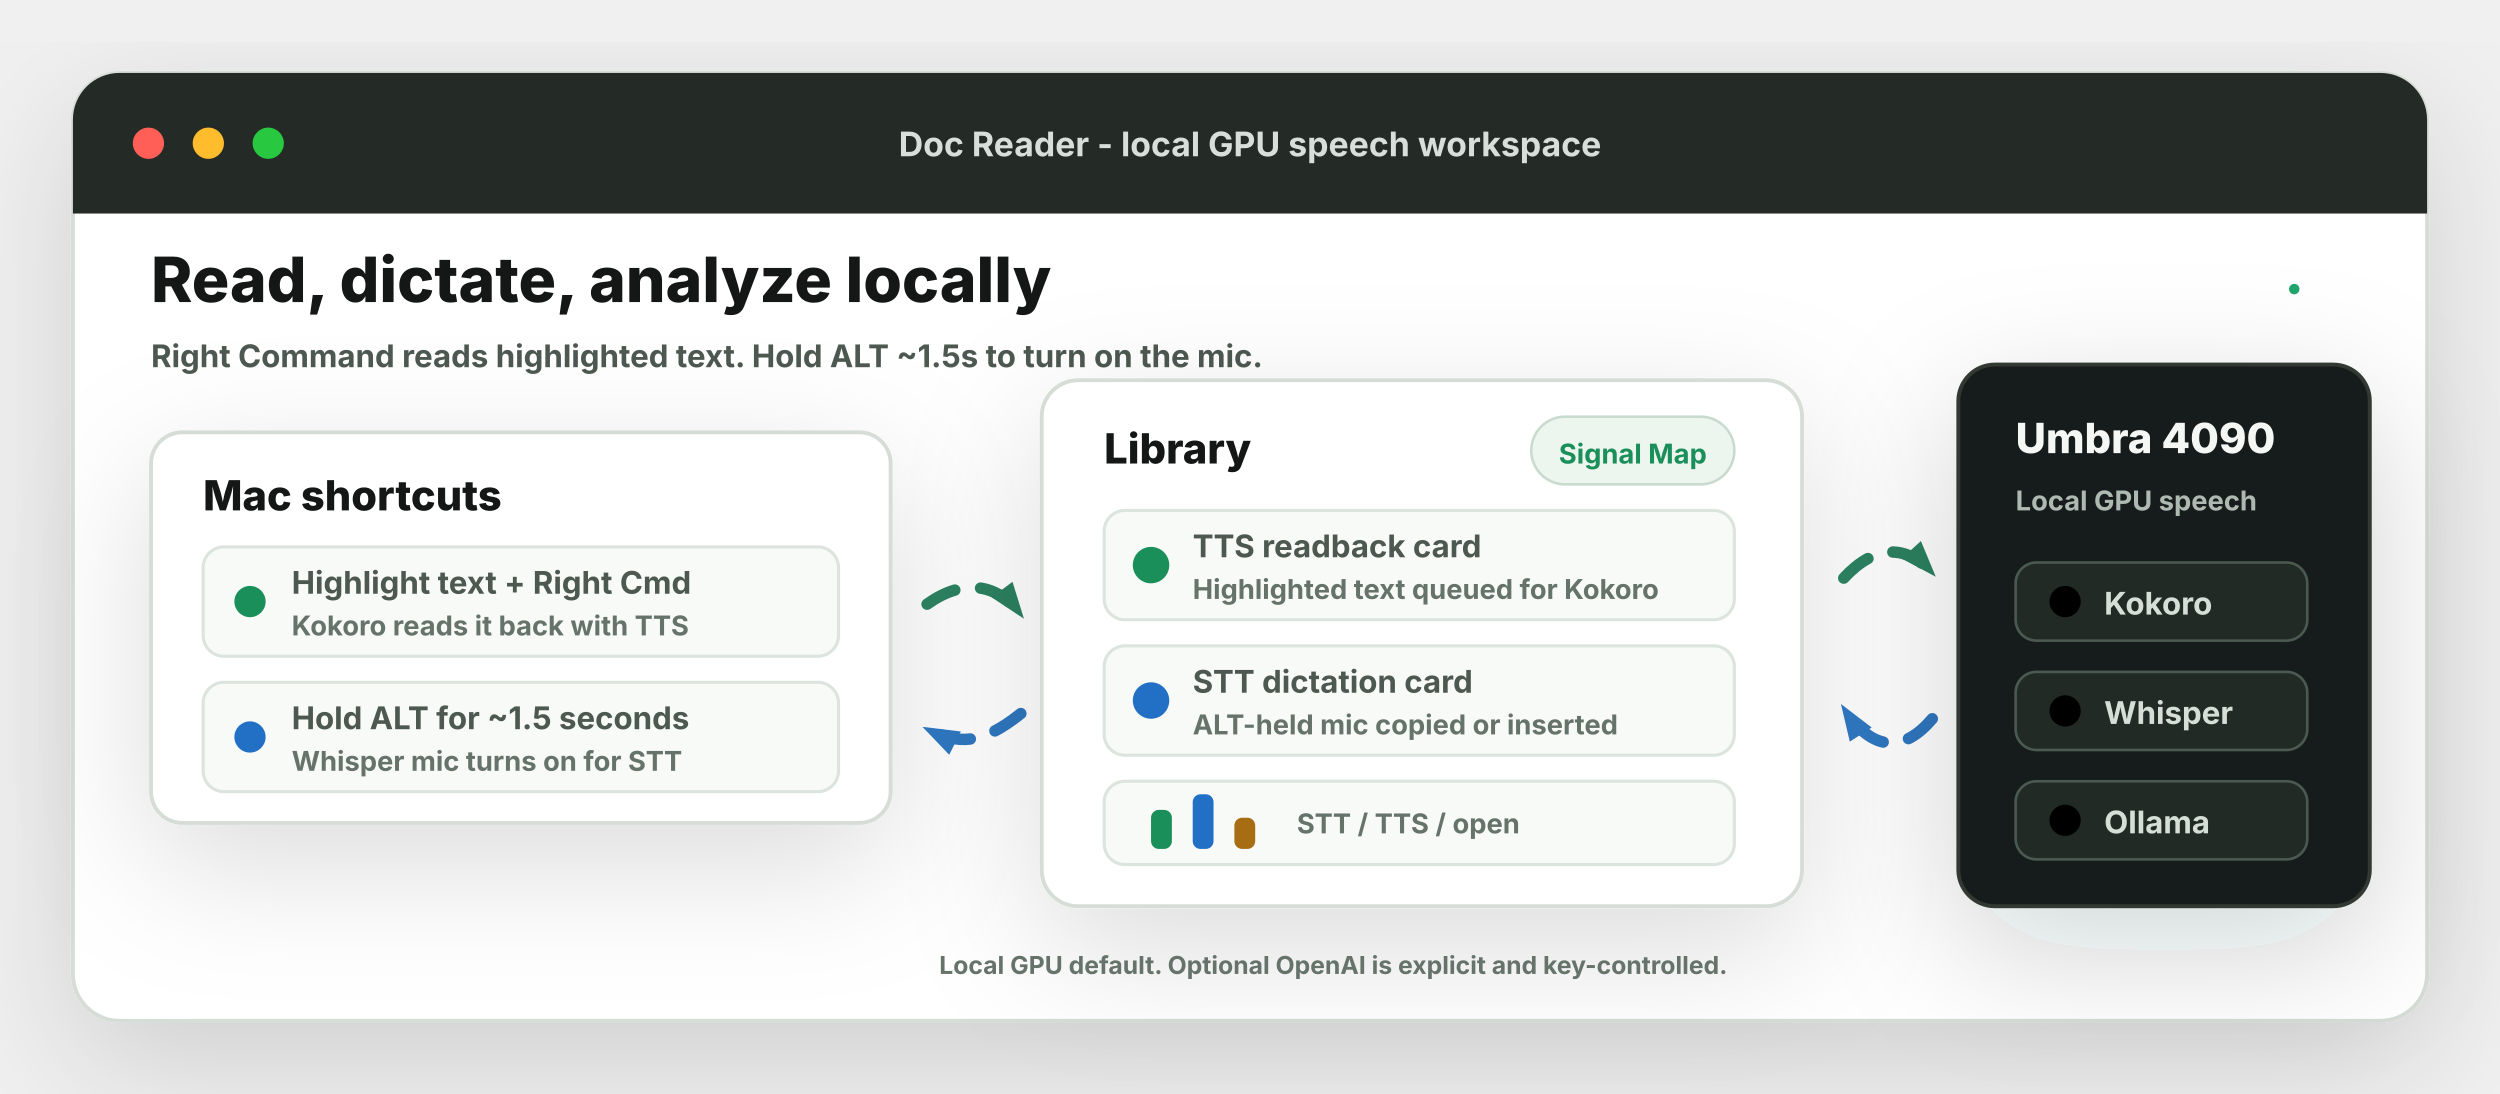
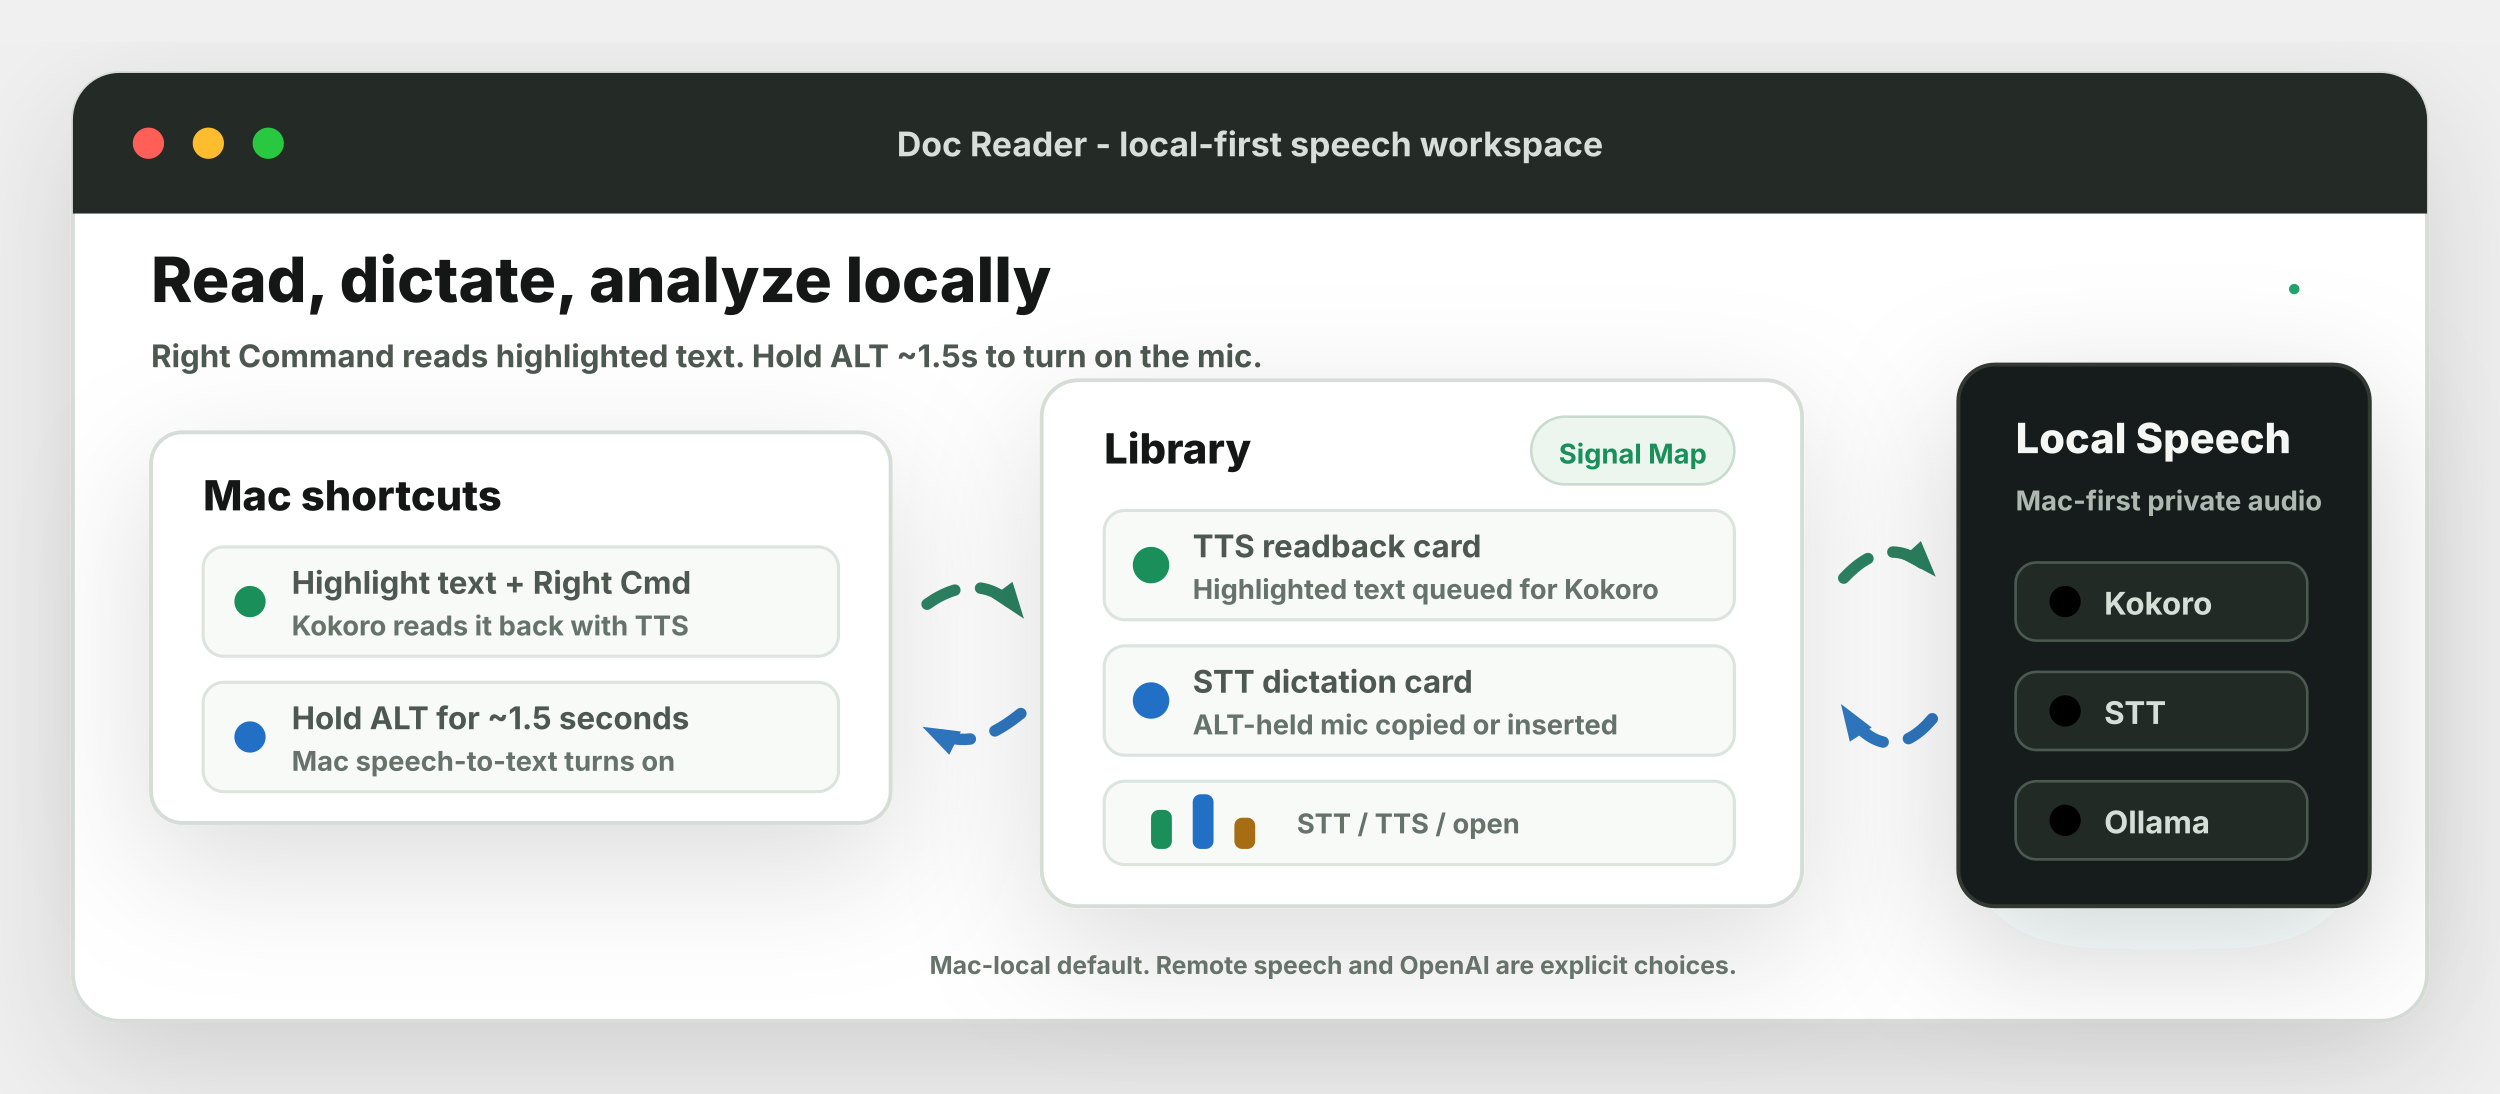
<svg xmlns="http://www.w3.org/2000/svg" viewBox="0 0 960 420" role="img" aria-labelledby="title desc">
  <style>
    svg {
      background: #f7f8f6;
      color: #151716;
      font-family: ui-sans-serif, system-ui, -apple-system, BlinkMacSystemFont, "Segoe UI", sans-serif;
    }

    .panel {
      fill: #ffffff;
      stroke: #d6ddd7;
      stroke-width: 1.5;
      filter: drop-shadow(0 16px 26px rgb(25 34 29 / .14));
    }

    .panel-dark {
      fill: #191d1b;
      stroke: #303832;
      stroke-width: 1.5;
      filter: drop-shadow(0 16px 26px rgb(25 34 29 / .18));
    }

    .bar { fill: #242a26; }
    .dot-red { fill: #ff5f57; }
    .dot-yellow { fill: #ffbd2e; }
    .dot-green { fill: #28c840; }
    .title-text { fill: #d8ded9; font-size: 13px; font-weight: 700; letter-spacing: 0; }
    .h1 { fill: #151716; font-size: 24px; font-weight: 800; letter-spacing: 0; }
    .h2 { fill: #151716; font-size: 16px; font-weight: 800; letter-spacing: 0; }
    .h2-light { fill: #f4f7f4; font-size: 16px; font-weight: 800; letter-spacing: 0; }
    .body { fill: #4d5851; font-size: 12px; font-weight: 650; letter-spacing: 0; }
    .body-light { fill: #d6ded8; font-size: 12px; font-weight: 650; letter-spacing: 0; }
    .small { fill: #66736b; font-size: 10.5px; font-weight: 700; letter-spacing: 0; }
    .small-light { fill: #aeb9b2; font-size: 10.5px; font-weight: 700; letter-spacing: 0; }
    .footer { fill: #66736b; font-size: 9.5px; font-weight: 650; letter-spacing: 0; }
    .mono { font-family: SFMono-Regular, Menlo, Monaco, Consolas, "Liberation Mono", monospace; letter-spacing: 0; }
    .green { fill: #1b8f5a; }
    .blue { fill: #2270c5; }
    .amber { fill: #a76d13; }
    .red { fill: #c84235; }

    .card {
      fill: #f8faf8;
      stroke: #dce4de;
      stroke-width: 1.2;
    }

    .chip {
      fill: #edf5ef;
      stroke: #c9dbcf;
      stroke-width: 1;
    }

    .gpu-chip {
      fill: #222a25;
      stroke: #4b5a50;
      stroke-width: 1;
    }

    .arrow {
      fill: none;
      stroke: #2b8060;
      stroke-width: 4.4;
      stroke-linecap: round;
      stroke-dasharray: 12 10;
      animation: arrow-flow 7s linear infinite;
    }

    .arrow-blue {
      stroke: #2e75bd;
      animation-delay: -2.5s;
    }

    .reading-card {
      animation: reading-pulse 10s ease-in-out infinite;
    }

    .dictation-card {
      animation: dictation-pulse 10s ease-in-out infinite;
    }

    .gpu-light {
      animation: gpu-light 10s ease-in-out infinite;
    }

    .wave {
      fill: none;
      stroke: #20a46b;
      stroke-width: 4;
      stroke-linecap: round;
      animation: wave-draw 10s ease-in-out infinite;
      stroke-dasharray: 140;
      stroke-dashoffset: 140;
    }

    .meter-fill {
      fill: #24b36b;
      animation: meter-grow 10s ease-in-out infinite;
      transform-box: fill-box;
      transform-origin: left;
    }

    .recording-hud {
      animation: hud-show 10s ease-in-out infinite;
      opacity: 0;
      transform: translateY(8px);
    }

    .signal-bar-a { animation: signal-a 10s ease-in-out infinite; transform-box: fill-box; transform-origin: bottom; }
    .signal-bar-b { animation: signal-b 10s ease-in-out infinite; transform-box: fill-box; transform-origin: bottom; }
    .signal-bar-c { animation: signal-c 10s ease-in-out infinite; transform-box: fill-box; transform-origin: bottom; }

    @keyframes arrow-flow {
      to { stroke-dashoffset: -44; }
    }

    @keyframes reading-pulse {
      0%, 9%, 42%, 100% { opacity: .9; }
      13%, 35% { opacity: 1; }
    }

    @keyframes dictation-pulse {
      0%, 43%, 84%, 100% { opacity: .9; }
      50%, 73% { opacity: 1; }
    }

    @keyframes gpu-light {
      0%, 11%, 82%, 100% { fill: #4b5a50; }
      17%, 36% { fill: #24b36b; }
      51%, 74% { fill: #3e9df0; }
    }

    @keyframes wave-draw {
      0%, 15%, 100% { stroke-dashoffset: 140; opacity: 0; }
      22%, 38% { stroke-dashoffset: 0; opacity: 1; }
      45% { opacity: 0; }
    }

    @keyframes meter-grow {
      0%, 45%, 100% { transform: scaleX(.08); }
      51% { transform: scaleX(.42); }
      57% { transform: scaleX(.93); }
      63% { transform: scaleX(.28); }
      70% { transform: scaleX(.74); }
      78% { transform: scaleX(.52); }
    }

    @keyframes hud-show {
      0%, 43%, 86%, 100% { opacity: 0; transform: translateY(8px); }
      49%, 78% { opacity: 1; transform: translateY(0); }
    }

    @keyframes signal-a {
      0%, 78%, 100% { transform: scaleY(.35); }
      86%, 96% { transform: scaleY(.86); }
    }

    @keyframes signal-b {
      0%, 78%, 100% { transform: scaleY(.48); }
      86%, 96% { transform: scaleY(1); }
    }

    @keyframes signal-c {
      0%, 78%, 100% { transform: scaleY(.3); }
      86%, 96% { transform: scaleY(.72); }
    }
  </style>
  <defs>
    <marker id="arrowhead" markerWidth="14" markerHeight="14" refX="12" refY="5" orient="auto" markerUnits="userSpaceOnUse">
      <path d="M0,0 L0,10 L14,5 z" fill="#2b8060" />
    </marker>
    <marker id="arrowhead-blue" markerWidth="14" markerHeight="14" refX="12" refY="5" orient="auto" markerUnits="userSpaceOnUse">
      <path d="M0,0 L0,10 L14,5 z" fill="#2e75bd" />
    </marker>
  </defs>
  <rect class="panel" x="28" y="28" width="904" height="364" rx="18" />
  <path class="bar" d="M46 28h868c10 0 18 8 18 18v36H28V46c0-10 8-18 18-18z" />
  <circle class="dot-red" cx="57" cy="55" r="6" />
  <circle class="dot-yellow" cx="80" cy="55" r="6" />
  <circle class="dot-green" cx="103" cy="55" r="6" />
-   <text class="title-text" x="480" y="60" text-anchor="middle">Doc Reader - local GPU speech workspace</text>
+   <text class="title-text" x="480" y="60" text-anchor="middle">Doc Reader - local-first speech workspace</text>
  <text class="h1" x="58" y="116">Read, dictate, analyze locally</text>
  <text class="body" x="58" y="141">Right Command reads highlighted text. Hold ALT ~1.5s to turn on the mic.</text>
  <rect class="panel" x="58" y="166" width="284" height="150" rx="12" />
  <text class="h2" x="78" y="196">Mac shortcuts</text>
  <rect class="card" x="78" y="210" width="244" height="42" rx="8" />
  <circle class="green" cx="96" cy="231" r="6" />
  <text class="body" x="112" y="228">Highlight text + Right Cmd</text>
  <text class="small" x="112" y="244">Kokoro reads it back with TTS</text>
  <rect class="card" x="78" y="262" width="244" height="42" rx="8" />
  <circle class="blue" cx="96" cy="283" r="6" />
  <text class="body" x="112" y="280">Hold ALT for ~1.5 seconds</text>
-   <text class="small" x="112" y="296">Whisper mic turns on for STT</text>
+   <text class="small" x="112" y="296">Mac speech-to-text turns on</text>
  <path class="arrow" d="M356 232 C370 222 383 224 392 236" marker-end="url(#arrowhead)" />
  <path class="arrow arrow-blue" d="M392 274 C377 286 368 286 356 280" marker-end="url(#arrowhead-blue)" />
  <rect class="panel" x="400" y="146" width="292" height="202" rx="14" />
  <text class="h2" x="424" y="178">Library</text>
  <rect class="chip" x="588" y="160" width="78" height="26" rx="13" />
  <text class="small green" x="627" y="178" text-anchor="middle">Signal Map</text>
  <g class="reading-card">
    <rect class="card" x="424" y="196" width="242" height="42" rx="8" />
    <circle class="green" cx="442" cy="217" r="7" />
    <text class="body" x="458" y="214">TTS readback card</text>
    <text class="small" x="458" y="230">Highlighted text queued for Kokoro</text>
  </g>
  <g class="dictation-card">
    <rect class="card" x="424" y="248" width="242" height="42" rx="8" />
    <circle class="blue" cx="442" cy="269" r="7" />
    <text class="body" x="458" y="266">STT dictation card</text>
    <text class="small" x="458" y="282">ALT-held mic copied or inserted</text>
  </g>
  <rect class="card" x="424" y="300" width="242" height="32" rx="8" />
  <rect class="signal-bar-a green" x="442" y="311" width="8" height="15" rx="3" />
  <rect class="signal-bar-b blue" x="458" y="305" width="8" height="21" rx="3" />
  <rect class="signal-bar-c amber" x="474" y="314" width="8" height="12" rx="3" />
  <text class="small" x="498" y="320">STT / TTS / open</text>
  <path class="arrow" d="M708 222 C720 209 732 209 742 220" marker-end="url(#arrowhead)" />
  <path class="arrow arrow-blue" d="M742 276 C731 289 719 289 708 272" marker-end="url(#arrowhead-blue)" />
  <rect class="panel-dark" x="752" y="140" width="158" height="208" rx="14" />
-   <text class="h2-light" x="774" y="174">Umbra 4090</text>
-   <text class="small-light" x="774" y="196">Local GPU speech</text>
+   <text class="h2-light" x="774" y="174">Local Speech</text>
+   <text class="small-light" x="774" y="196">Mac-first private audio</text>
  <rect class="gpu-chip" x="774" y="216" width="112" height="30" rx="8" />
  <circle class="gpu-light" cx="793" cy="231" r="6" />
  <text class="body-light" x="808" y="236">Kokoro</text>
  <rect class="gpu-chip" x="774" y="258" width="112" height="30" rx="8" />
  <circle class="gpu-light" cx="793" cy="273" r="6" />
-   <text class="body-light" x="808" y="278">Whisper</text>
+   <text class="body-light" x="808" y="278">STT</text>
  <rect class="gpu-chip" x="774" y="300" width="112" height="30" rx="8" />
  <circle class="gpu-light" cx="793" cy="315" r="6" />
  <text class="body-light" x="808" y="320">Ollama</text>
  <path class="wave" d="M764 111c14-20 25 20 39 0s25 20 39 0 25 20 39 0" />
-   <text class="footer" x="512" y="374" text-anchor="middle">Local GPU default. Optional OpenAI is explicit and key-controlled.</text>
+   <text class="footer" x="512" y="374" text-anchor="middle">Mac-local default. Remote speech and OpenAI are explicit choices.</text>
  <g class="recording-hud">
    <rect class="panel-dark" x="72" y="326" width="236" height="48" rx="12" />
    <circle class="dot-red" cx="93" cy="344" r="5" />
-     <text class="small-light" x="107" y="348">DocReader recording...</text>
+     <text class="small-light" x="107" y="348">Recording...</text>
    <circle cx="285" cy="344" r="11" fill="#2c3430" stroke="#59645d" />
    <text class="small-light" x="285" y="348" text-anchor="middle">x</text>
    <rect x="92" y="359" width="184" height="5" rx="2.5" fill="#5b655f" />
    <rect class="meter-fill" x="92" y="359" width="184" height="5" rx="2.5" />
  </g>
</svg>
